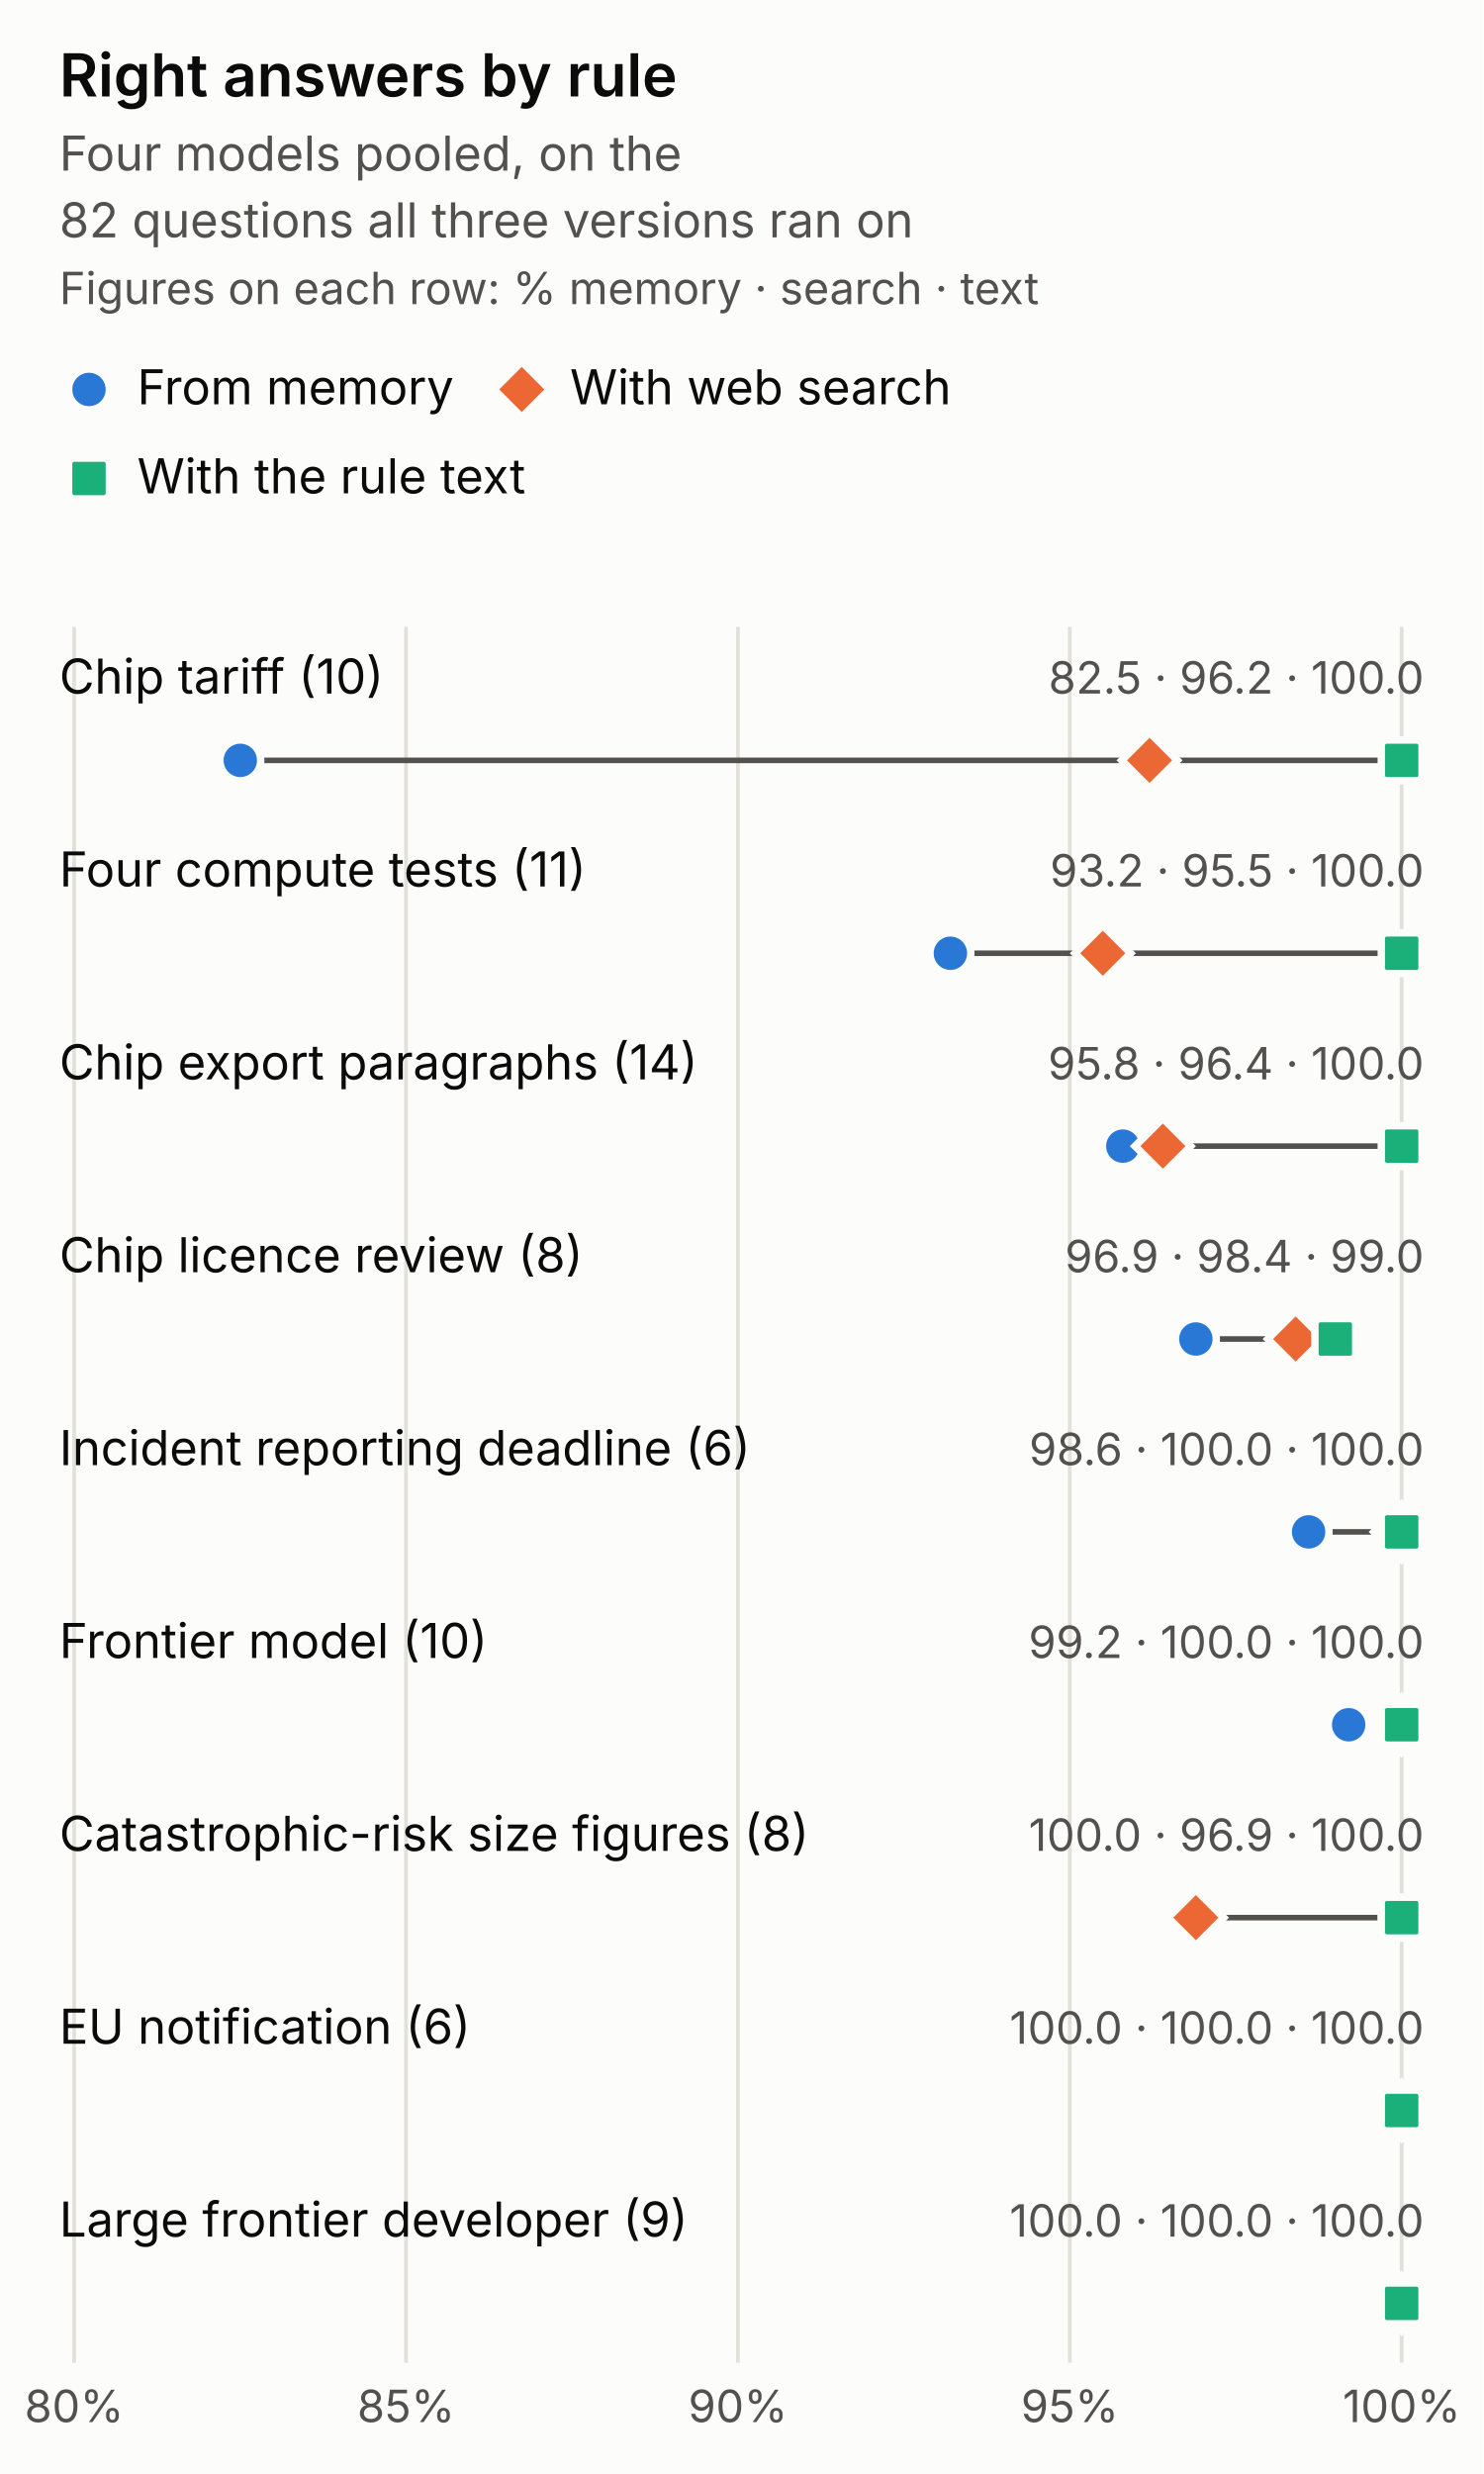
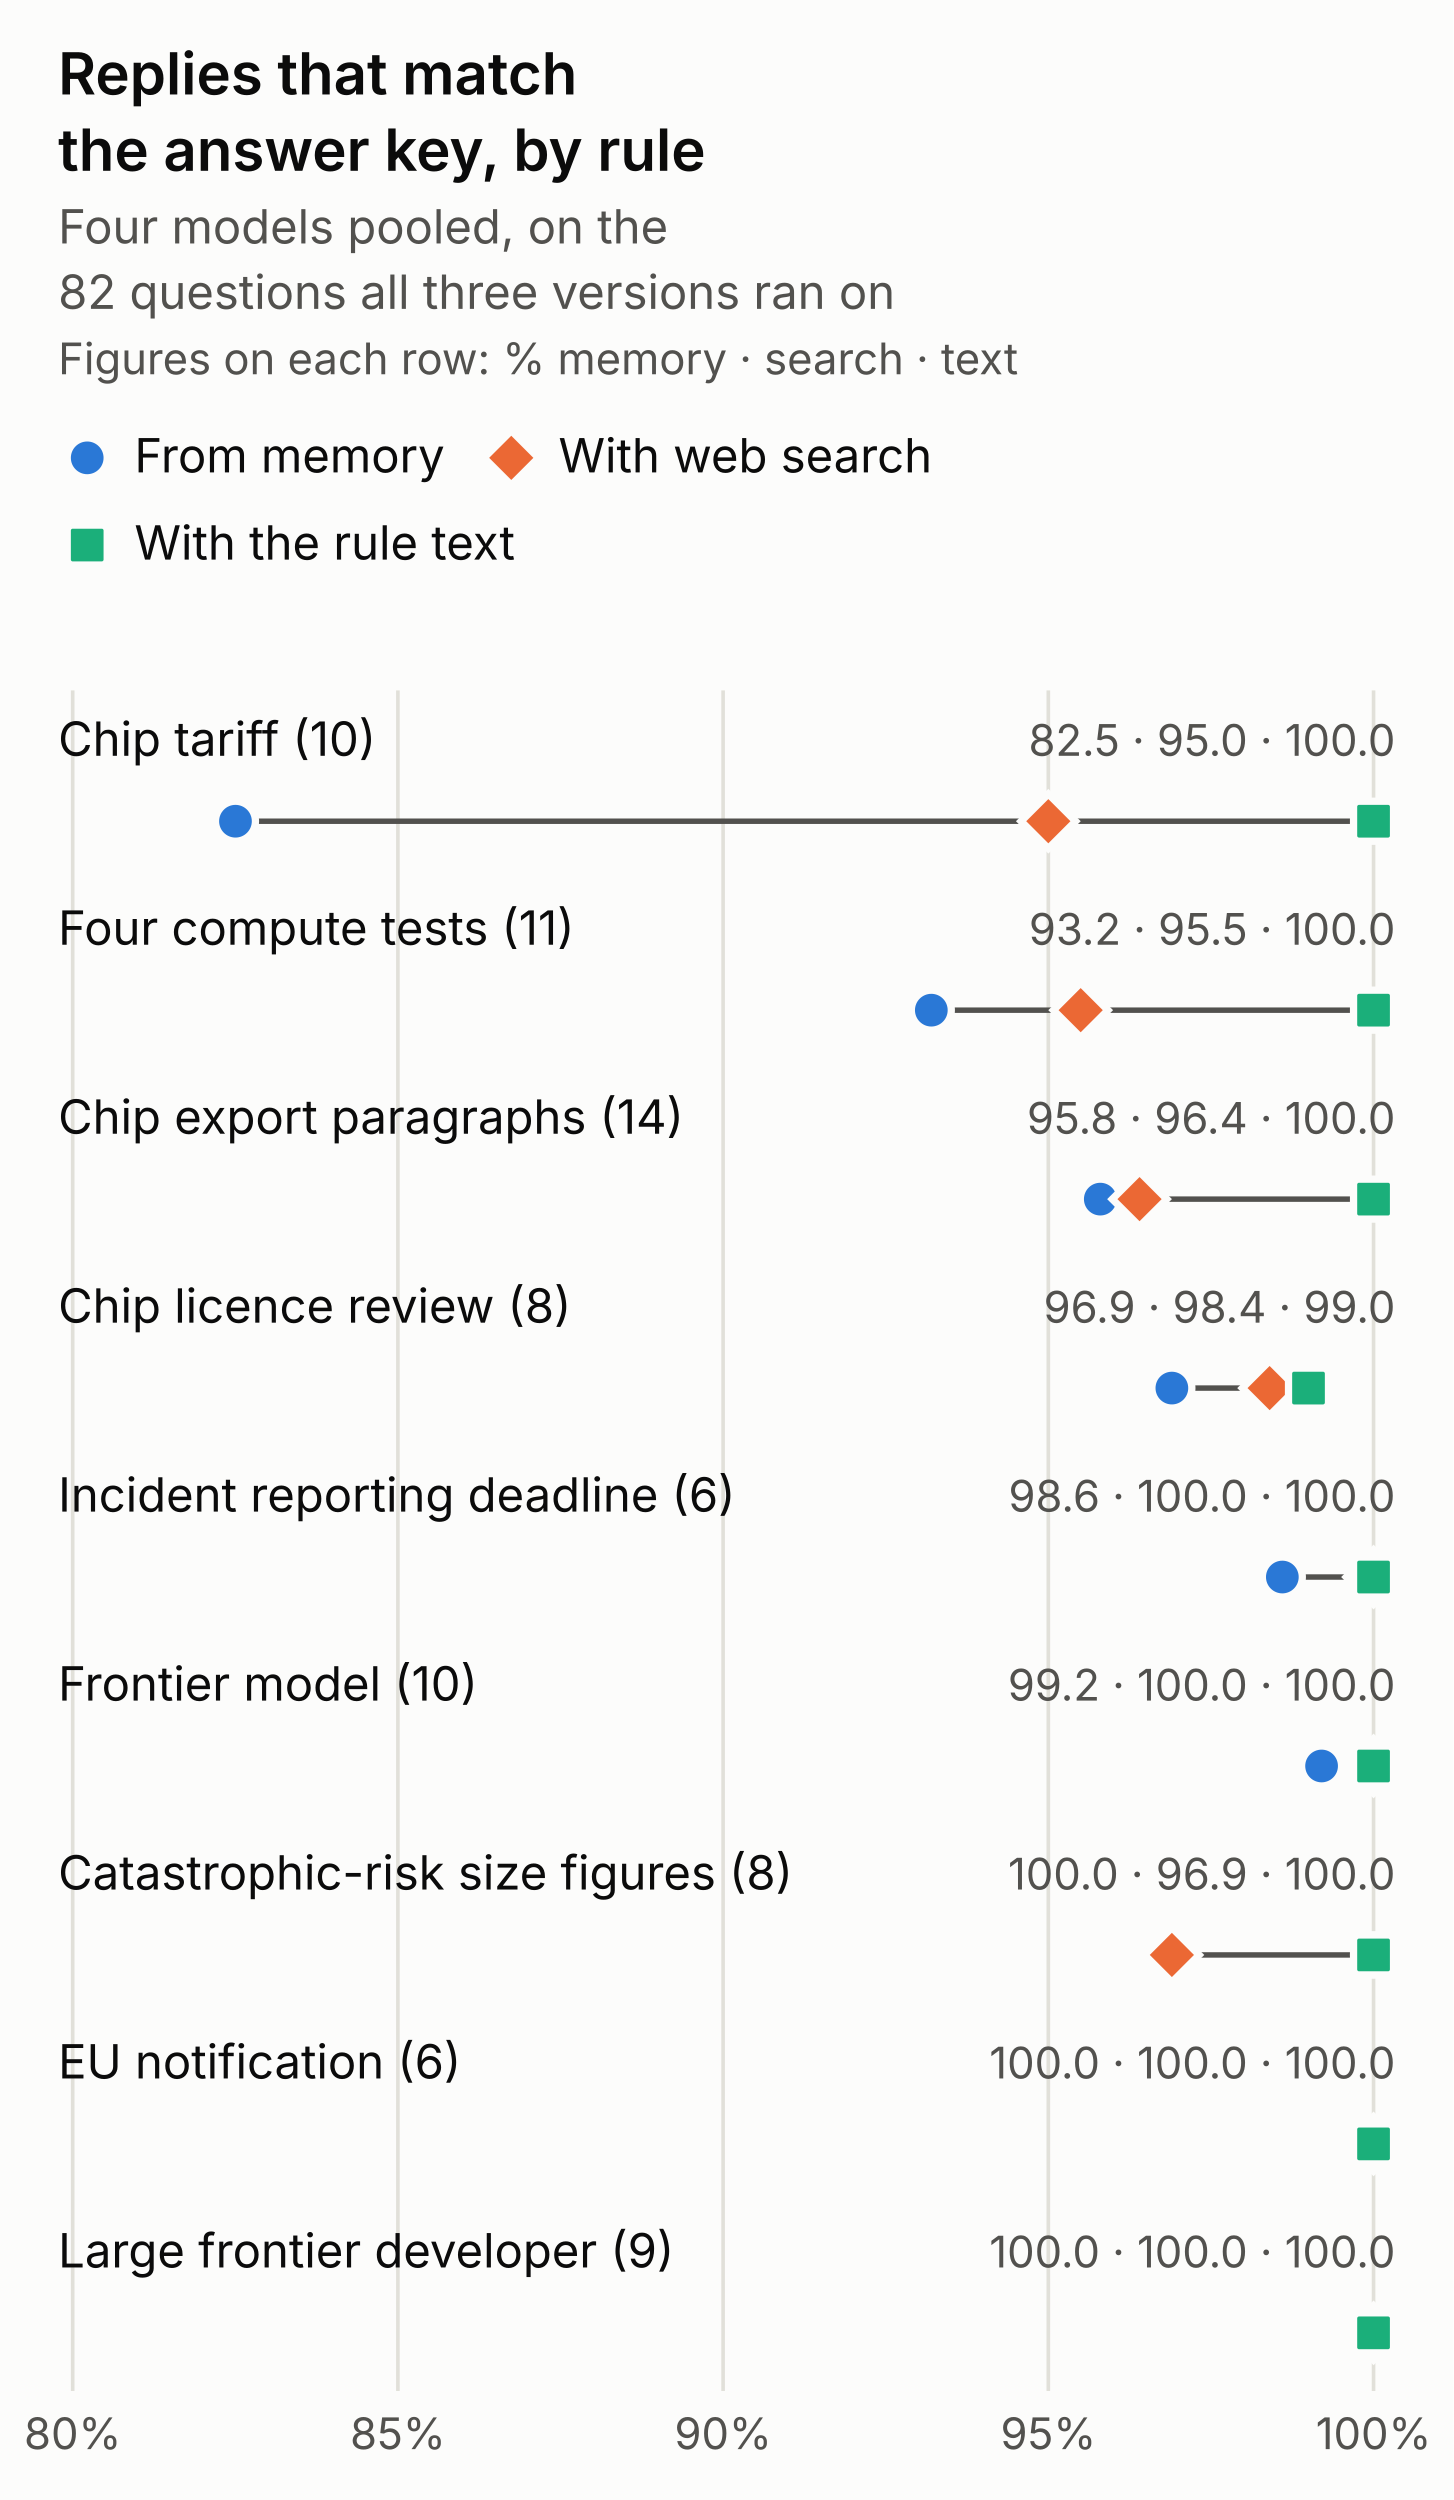
- <svg xmlns="http://www.w3.org/2000/svg" viewBox="0 0 400 667" width="400" height="667" font-family="Inter, system-ui, -apple-system, Segoe UI, Roboto, sans-serif" role="img" aria-label="Share of right answers by rule, four Claude models pooled, from memory, with web search and with the rule text, on the 82 questions all three versions ran on">
+ <svg xmlns="http://www.w3.org/2000/svg" viewBox="0 0 400 688" width="400" height="688" font-family="Inter, system-ui, -apple-system, Segoe UI, Roboto, sans-serif" role="img" aria-label="Share of right answers by rule, four Claude models pooled, from memory, with web search and with the rule text, on the 82 questions all three versions ran on">
  <rect width="100%" height="100%" fill="#fcfcfb" />
-   <text x="16.0" y="26.0" font-size="16" fill="#0b0b0b" text-anchor="start" font-weight="600">Right answers by rule</text>
-   <text x="16.0" y="46.0" font-size="13" fill="#52514e" text-anchor="start">Four models pooled, on the</text>
-   <text x="16.0" y="64.0" font-size="13" fill="#52514e" text-anchor="start">82 questions all three versions ran on</text>
-   <text x="16.0" y="82.0" font-size="12" fill="#52514e" text-anchor="start">Figures on each row: % memory · search · text</text>
-   <circle cx="24.0" cy="105.0" r="5.5" fill="#2a78d6" stroke="#fcfcfb" stroke-width="2" />
-   <text x="37.0" y="109.0" font-size="13" fill="#0b0b0b" text-anchor="start">From memory</text>
-   <path d="M140.7 97.5 L148.2 105.0 L140.7 112.5 L133.2 105.0 Z" fill="#eb6834" stroke="#fcfcfb" stroke-width="2" />
-   <text x="153.7" y="109.0" font-size="13" fill="#0b0b0b" text-anchor="start">With web search</text>
-   <rect x="18.5" y="123.5" width="11" height="11" rx="1.5" fill="#1baf7a" stroke="#fcfcfb" stroke-width="2" />
-   <text x="37.0" y="133.0" font-size="13" fill="#0b0b0b" text-anchor="start">With the rule text</text>
-   <line x1="20.0" x2="20.0" y1="169" y2="637" stroke="#e1e0d9" />
-   <text x="20.0" y="653.0" font-size="12" fill="#52514e" text-anchor="middle">80%</text>
-   <line x1="109.5" x2="109.5" y1="169" y2="637" stroke="#e1e0d9" />
-   <text x="109.5" y="653.0" font-size="12" fill="#52514e" text-anchor="middle">85%</text>
-   <line x1="199.0" x2="199.0" y1="169" y2="637" stroke="#e1e0d9" />
-   <text x="199.0" y="653.0" font-size="12" fill="#52514e" text-anchor="middle">90%</text>
-   <line x1="288.5" x2="288.5" y1="169" y2="637" stroke="#e1e0d9" />
-   <text x="288.5" y="653.0" font-size="12" fill="#52514e" text-anchor="middle">95%</text>
-   <line x1="378.0" x2="378.0" y1="169" y2="637" stroke="#e1e0d9" />
-   <text x="378.0" y="653.0" font-size="12" fill="#52514e" text-anchor="middle">100%</text>
-   <text x="16.0" y="187.0" font-size="13" fill="#0b0b0b" text-anchor="start">Chip tariff (10)</text>
-   <text x="384.0" y="187.0" font-size="12" fill="#52514e" text-anchor="end">82.5 · 96.2 · 100.0</text>
+   <text x="16.0" y="26.0" font-size="16" fill="#0b0b0b" text-anchor="start" font-weight="600">Replies that match</text>
+   <text x="16.0" y="47.0" font-size="16" fill="#0b0b0b" text-anchor="start" font-weight="600">the answer key, by rule</text>
+   <text x="16.0" y="67.0" font-size="13" fill="#52514e" text-anchor="start">Four models pooled, on the</text>
+   <text x="16.0" y="85.0" font-size="13" fill="#52514e" text-anchor="start">82 questions all three versions ran on</text>
+   <text x="16.0" y="103.0" font-size="12" fill="#52514e" text-anchor="start">Figures on each row: % memory · search · text</text>
+   <circle cx="24.0" cy="126.0" r="5.5" fill="#2a78d6" stroke="#fcfcfb" stroke-width="2" />
+   <text x="37.0" y="130.0" font-size="13" fill="#0b0b0b" text-anchor="start">From memory</text>
+   <path d="M140.7 118.5 L148.2 126.0 L140.7 133.5 L133.2 126.0 Z" fill="#eb6834" stroke="#fcfcfb" stroke-width="2" />
+   <text x="153.7" y="130.0" font-size="13" fill="#0b0b0b" text-anchor="start">With web search</text>
+   <rect x="18.5" y="144.5" width="11" height="11" rx="1.5" fill="#1baf7a" stroke="#fcfcfb" stroke-width="2" />
+   <text x="37.0" y="154.0" font-size="13" fill="#0b0b0b" text-anchor="start">With the rule text</text>
+   <line x1="20.0" x2="20.0" y1="190" y2="658" stroke="#e1e0d9" />
+   <text x="20.0" y="674.0" font-size="12" fill="#52514e" text-anchor="middle">80%</text>
+   <line x1="109.5" x2="109.5" y1="190" y2="658" stroke="#e1e0d9" />
+   <text x="109.5" y="674.0" font-size="12" fill="#52514e" text-anchor="middle">85%</text>
+   <line x1="199.0" x2="199.0" y1="190" y2="658" stroke="#e1e0d9" />
+   <text x="199.0" y="674.0" font-size="12" fill="#52514e" text-anchor="middle">90%</text>
+   <line x1="288.5" x2="288.5" y1="190" y2="658" stroke="#e1e0d9" />
+   <text x="288.5" y="674.0" font-size="12" fill="#52514e" text-anchor="middle">95%</text>
+   <line x1="378.0" x2="378.0" y1="190" y2="658" stroke="#e1e0d9" />
+   <text x="378.0" y="674.0" font-size="12" fill="#52514e" text-anchor="middle">100%</text>
+   <text x="16.0" y="208.0" font-size="13" fill="#0b0b0b" text-anchor="start">Chip tariff (10)</text>
+   <text x="384.0" y="208.0" font-size="12" fill="#52514e" text-anchor="end">82.5 · 95.0 · 100.0</text>
  <g>
-     <line x1="64.8" x2="378.0" y1="205.0" y2="205.0" stroke="#52514e" stroke-width="1.5" />
-     <circle cx="64.8" cy="205.0" r="5.5" fill="#2a78d6" stroke="#fcfcfb" stroke-width="2" />
-     <path d="M310.0 197.5 L317.5 205.0 L310.0 212.5 L302.5 205.0 Z" fill="#eb6834" stroke="#fcfcfb" stroke-width="2" />
-     <rect x="372.5" y="199.5" width="11" height="11" rx="1.5" fill="#1baf7a" stroke="#fcfcfb" stroke-width="2" />
+     <line x1="64.8" x2="378.0" y1="226.0" y2="226.0" stroke="#52514e" stroke-width="1.5" />
+     <circle cx="64.8" cy="226.0" r="5.5" fill="#2a78d6" stroke="#fcfcfb" stroke-width="2" />
+     <path d="M288.5 218.5 L296.0 226.0 L288.5 233.5 L281.0 226.0 Z" fill="#eb6834" stroke="#fcfcfb" stroke-width="2" />
+     <rect x="372.5" y="220.5" width="11" height="11" rx="1.5" fill="#1baf7a" stroke="#fcfcfb" stroke-width="2" />
  </g>
-   <text x="16.0" y="239.0" font-size="13" fill="#0b0b0b" text-anchor="start">Four compute tests (11)</text>
-   <text x="384.0" y="239.0" font-size="12" fill="#52514e" text-anchor="end">93.2 · 95.5 · 100.0</text>
+   <text x="16.0" y="260.0" font-size="13" fill="#0b0b0b" text-anchor="start">Four compute tests (11)</text>
+   <text x="384.0" y="260.0" font-size="12" fill="#52514e" text-anchor="end">93.2 · 95.5 · 100.0</text>
  <g>
-     <line x1="256.3" x2="378.0" y1="257.0" y2="257.0" stroke="#52514e" stroke-width="1.5" />
-     <circle cx="256.3" cy="257.0" r="5.5" fill="#2a78d6" stroke="#fcfcfb" stroke-width="2" />
-     <path d="M297.4 249.5 L304.9 257.0 L297.4 264.5 L289.9 257.0 Z" fill="#eb6834" stroke="#fcfcfb" stroke-width="2" />
-     <rect x="372.5" y="251.5" width="11" height="11" rx="1.5" fill="#1baf7a" stroke="#fcfcfb" stroke-width="2" />
+     <line x1="256.3" x2="378.0" y1="278.0" y2="278.0" stroke="#52514e" stroke-width="1.5" />
+     <circle cx="256.3" cy="278.0" r="5.5" fill="#2a78d6" stroke="#fcfcfb" stroke-width="2" />
+     <path d="M297.4 270.5 L304.9 278.0 L297.4 285.5 L289.9 278.0 Z" fill="#eb6834" stroke="#fcfcfb" stroke-width="2" />
+     <rect x="372.5" y="272.5" width="11" height="11" rx="1.5" fill="#1baf7a" stroke="#fcfcfb" stroke-width="2" />
  </g>
-   <text x="16.0" y="291.0" font-size="13" fill="#0b0b0b" text-anchor="start">Chip export paragraphs (14)</text>
-   <text x="384.0" y="291.0" font-size="12" fill="#52514e" text-anchor="end">95.8 · 96.4 · 100.0</text>
+   <text x="16.0" y="312.0" font-size="13" fill="#0b0b0b" text-anchor="start">Chip export paragraphs (14)</text>
+   <text x="384.0" y="312.0" font-size="12" fill="#52514e" text-anchor="end">95.8 · 96.4 · 100.0</text>
  <g>
-     <line x1="302.8" x2="378.0" y1="309.0" y2="309.0" stroke="#52514e" stroke-width="1.5" />
-     <circle cx="302.8" cy="309.0" r="5.5" fill="#2a78d6" stroke="#fcfcfb" stroke-width="2" />
-     <path d="M313.6 301.5 L321.1 309.0 L313.6 316.5 L306.1 309.0 Z" fill="#eb6834" stroke="#fcfcfb" stroke-width="2" />
-     <rect x="372.5" y="303.5" width="11" height="11" rx="1.5" fill="#1baf7a" stroke="#fcfcfb" stroke-width="2" />
+     <line x1="302.8" x2="378.0" y1="330.0" y2="330.0" stroke="#52514e" stroke-width="1.5" />
+     <circle cx="302.8" cy="330.0" r="5.5" fill="#2a78d6" stroke="#fcfcfb" stroke-width="2" />
+     <path d="M313.6 322.5 L321.1 330.0 L313.6 337.5 L306.1 330.0 Z" fill="#eb6834" stroke="#fcfcfb" stroke-width="2" />
+     <rect x="372.5" y="324.5" width="11" height="11" rx="1.5" fill="#1baf7a" stroke="#fcfcfb" stroke-width="2" />
  </g>
-   <text x="16.0" y="343.0" font-size="13" fill="#0b0b0b" text-anchor="start">Chip licence review (8)</text>
-   <text x="384.0" y="343.0" font-size="12" fill="#52514e" text-anchor="end">96.9 · 98.4 · 99.0</text>
+   <text x="16.0" y="364.0" font-size="13" fill="#0b0b0b" text-anchor="start">Chip licence review (8)</text>
+   <text x="384.0" y="364.0" font-size="12" fill="#52514e" text-anchor="end">96.9 · 98.4 · 99.0</text>
  <g>
-     <line x1="322.5" x2="360.1" y1="361.0" y2="361.0" stroke="#52514e" stroke-width="1.5" />
-     <circle cx="322.5" cy="361.0" r="5.5" fill="#2a78d6" stroke="#fcfcfb" stroke-width="2" />
-     <path d="M349.4 353.5 L356.9 361.0 L349.4 368.5 L341.9 361.0 Z" fill="#eb6834" stroke="#fcfcfb" stroke-width="2" />
-     <rect x="354.6" y="355.5" width="11" height="11" rx="1.5" fill="#1baf7a" stroke="#fcfcfb" stroke-width="2" />
+     <line x1="322.5" x2="360.1" y1="382.0" y2="382.0" stroke="#52514e" stroke-width="1.5" />
+     <circle cx="322.5" cy="382.0" r="5.5" fill="#2a78d6" stroke="#fcfcfb" stroke-width="2" />
+     <path d="M349.4 374.5 L356.9 382.0 L349.4 389.5 L341.9 382.0 Z" fill="#eb6834" stroke="#fcfcfb" stroke-width="2" />
+     <rect x="354.6" y="376.5" width="11" height="11" rx="1.5" fill="#1baf7a" stroke="#fcfcfb" stroke-width="2" />
  </g>
-   <text x="16.0" y="395.0" font-size="13" fill="#0b0b0b" text-anchor="start">Incident reporting deadline (6)</text>
-   <text x="384.0" y="395.0" font-size="12" fill="#52514e" text-anchor="end">98.6 · 100.0 · 100.0</text>
+   <text x="16.0" y="416.0" font-size="13" fill="#0b0b0b" text-anchor="start">Incident reporting deadline (6)</text>
+   <text x="384.0" y="416.0" font-size="12" fill="#52514e" text-anchor="end">98.6 · 100.0 · 100.0</text>
  <g>
-     <line x1="352.9" x2="378.0" y1="413.0" y2="413.0" stroke="#52514e" stroke-width="1.5" />
-     <circle cx="352.9" cy="413.0" r="5.5" fill="#2a78d6" stroke="#fcfcfb" stroke-width="2" />
-     <path d="M378.0 405.5 L385.5 413.0 L378.0 420.5 L370.5 413.0 Z" fill="#eb6834" stroke="#fcfcfb" stroke-width="2" />
-     <rect x="372.5" y="407.5" width="11" height="11" rx="1.5" fill="#1baf7a" stroke="#fcfcfb" stroke-width="2" />
+     <line x1="352.9" x2="378.0" y1="434.0" y2="434.0" stroke="#52514e" stroke-width="1.5" />
+     <circle cx="352.9" cy="434.0" r="5.5" fill="#2a78d6" stroke="#fcfcfb" stroke-width="2" />
+     <path d="M378.0 426.5 L385.5 434.0 L378.0 441.5 L370.5 434.0 Z" fill="#eb6834" stroke="#fcfcfb" stroke-width="2" />
+     <rect x="372.5" y="428.5" width="11" height="11" rx="1.5" fill="#1baf7a" stroke="#fcfcfb" stroke-width="2" />
  </g>
-   <text x="16.0" y="447.0" font-size="13" fill="#0b0b0b" text-anchor="start">Frontier model (10)</text>
-   <text x="384.0" y="447.0" font-size="12" fill="#52514e" text-anchor="end">99.2 · 100.0 · 100.0</text>
+   <text x="16.0" y="468.0" font-size="13" fill="#0b0b0b" text-anchor="start">Frontier model (10)</text>
+   <text x="384.0" y="468.0" font-size="12" fill="#52514e" text-anchor="end">99.2 · 100.0 · 100.0</text>
  <g>
-     <line x1="363.7" x2="378.0" y1="465.0" y2="465.0" stroke="#52514e" stroke-width="1.5" />
-     <circle cx="363.7" cy="465.0" r="5.5" fill="#2a78d6" stroke="#fcfcfb" stroke-width="2" />
-     <path d="M378.0 457.5 L385.5 465.0 L378.0 472.5 L370.5 465.0 Z" fill="#eb6834" stroke="#fcfcfb" stroke-width="2" />
-     <rect x="372.5" y="459.5" width="11" height="11" rx="1.5" fill="#1baf7a" stroke="#fcfcfb" stroke-width="2" />
+     <line x1="363.7" x2="378.0" y1="486.0" y2="486.0" stroke="#52514e" stroke-width="1.5" />
+     <circle cx="363.7" cy="486.0" r="5.5" fill="#2a78d6" stroke="#fcfcfb" stroke-width="2" />
+     <path d="M378.0 478.5 L385.5 486.0 L378.0 493.5 L370.5 486.0 Z" fill="#eb6834" stroke="#fcfcfb" stroke-width="2" />
+     <rect x="372.5" y="480.5" width="11" height="11" rx="1.5" fill="#1baf7a" stroke="#fcfcfb" stroke-width="2" />
  </g>
-   <text x="16.0" y="499.0" font-size="13" fill="#0b0b0b" text-anchor="start">Catastrophic-risk size figures (8)</text>
-   <text x="384.0" y="499.0" font-size="12" fill="#52514e" text-anchor="end">100.0 · 96.9 · 100.0</text>
+   <text x="16.0" y="520.0" font-size="13" fill="#0b0b0b" text-anchor="start">Catastrophic-risk size figures (8)</text>
+   <text x="384.0" y="520.0" font-size="12" fill="#52514e" text-anchor="end">100.0 · 96.9 · 100.0</text>
  <g>
-     <line x1="322.5" x2="378.0" y1="517.0" y2="517.0" stroke="#52514e" stroke-width="1.5" />
-     <circle cx="378.0" cy="517.0" r="5.5" fill="#2a78d6" stroke="#fcfcfb" stroke-width="2" />
-     <path d="M322.5 509.5 L330.0 517.0 L322.5 524.5 L315.0 517.0 Z" fill="#eb6834" stroke="#fcfcfb" stroke-width="2" />
-     <rect x="372.5" y="511.5" width="11" height="11" rx="1.5" fill="#1baf7a" stroke="#fcfcfb" stroke-width="2" />
+     <line x1="322.5" x2="378.0" y1="538.0" y2="538.0" stroke="#52514e" stroke-width="1.5" />
+     <circle cx="378.0" cy="538.0" r="5.5" fill="#2a78d6" stroke="#fcfcfb" stroke-width="2" />
+     <path d="M322.5 530.5 L330.0 538.0 L322.5 545.5 L315.0 538.0 Z" fill="#eb6834" stroke="#fcfcfb" stroke-width="2" />
+     <rect x="372.5" y="532.5" width="11" height="11" rx="1.5" fill="#1baf7a" stroke="#fcfcfb" stroke-width="2" />
  </g>
-   <text x="16.0" y="551.0" font-size="13" fill="#0b0b0b" text-anchor="start">EU notification (6)</text>
-   <text x="384.0" y="551.0" font-size="12" fill="#52514e" text-anchor="end">100.0 · 100.0 · 100.0</text>
+   <text x="16.0" y="572.0" font-size="13" fill="#0b0b0b" text-anchor="start">EU notification (6)</text>
+   <text x="384.0" y="572.0" font-size="12" fill="#52514e" text-anchor="end">100.0 · 100.0 · 100.0</text>
  <g>
-     <line x1="378.0" x2="378.0" y1="569.0" y2="569.0" stroke="#52514e" stroke-width="1.5" />
-     <circle cx="378.0" cy="569.0" r="5.5" fill="#2a78d6" stroke="#fcfcfb" stroke-width="2" />
-     <path d="M378.0 561.5 L385.5 569.0 L378.0 576.5 L370.5 569.0 Z" fill="#eb6834" stroke="#fcfcfb" stroke-width="2" />
-     <rect x="372.5" y="563.5" width="11" height="11" rx="1.5" fill="#1baf7a" stroke="#fcfcfb" stroke-width="2" />
+     <line x1="378.0" x2="378.0" y1="590.0" y2="590.0" stroke="#52514e" stroke-width="1.5" />
+     <circle cx="378.0" cy="590.0" r="5.5" fill="#2a78d6" stroke="#fcfcfb" stroke-width="2" />
+     <path d="M378.0 582.5 L385.5 590.0 L378.0 597.5 L370.5 590.0 Z" fill="#eb6834" stroke="#fcfcfb" stroke-width="2" />
+     <rect x="372.5" y="584.5" width="11" height="11" rx="1.5" fill="#1baf7a" stroke="#fcfcfb" stroke-width="2" />
  </g>
-   <text x="16.0" y="603.0" font-size="13" fill="#0b0b0b" text-anchor="start">Large frontier developer (9)</text>
-   <text x="384.0" y="603.0" font-size="12" fill="#52514e" text-anchor="end">100.0 · 100.0 · 100.0</text>
+   <text x="16.0" y="624.0" font-size="13" fill="#0b0b0b" text-anchor="start">Large frontier developer (9)</text>
+   <text x="384.0" y="624.0" font-size="12" fill="#52514e" text-anchor="end">100.0 · 100.0 · 100.0</text>
  <g>
-     <line x1="378.0" x2="378.0" y1="621.0" y2="621.0" stroke="#52514e" stroke-width="1.5" />
-     <circle cx="378.0" cy="621.0" r="5.5" fill="#2a78d6" stroke="#fcfcfb" stroke-width="2" />
-     <path d="M378.0 613.5 L385.5 621.0 L378.0 628.5 L370.5 621.0 Z" fill="#eb6834" stroke="#fcfcfb" stroke-width="2" />
-     <rect x="372.5" y="615.5" width="11" height="11" rx="1.5" fill="#1baf7a" stroke="#fcfcfb" stroke-width="2" />
+     <line x1="378.0" x2="378.0" y1="642.0" y2="642.0" stroke="#52514e" stroke-width="1.5" />
+     <circle cx="378.0" cy="642.0" r="5.5" fill="#2a78d6" stroke="#fcfcfb" stroke-width="2" />
+     <path d="M378.0 634.5 L385.5 642.0 L378.0 649.5 L370.5 642.0 Z" fill="#eb6834" stroke="#fcfcfb" stroke-width="2" />
+     <rect x="372.5" y="636.5" width="11" height="11" rx="1.5" fill="#1baf7a" stroke="#fcfcfb" stroke-width="2" />
  </g>
</svg>
